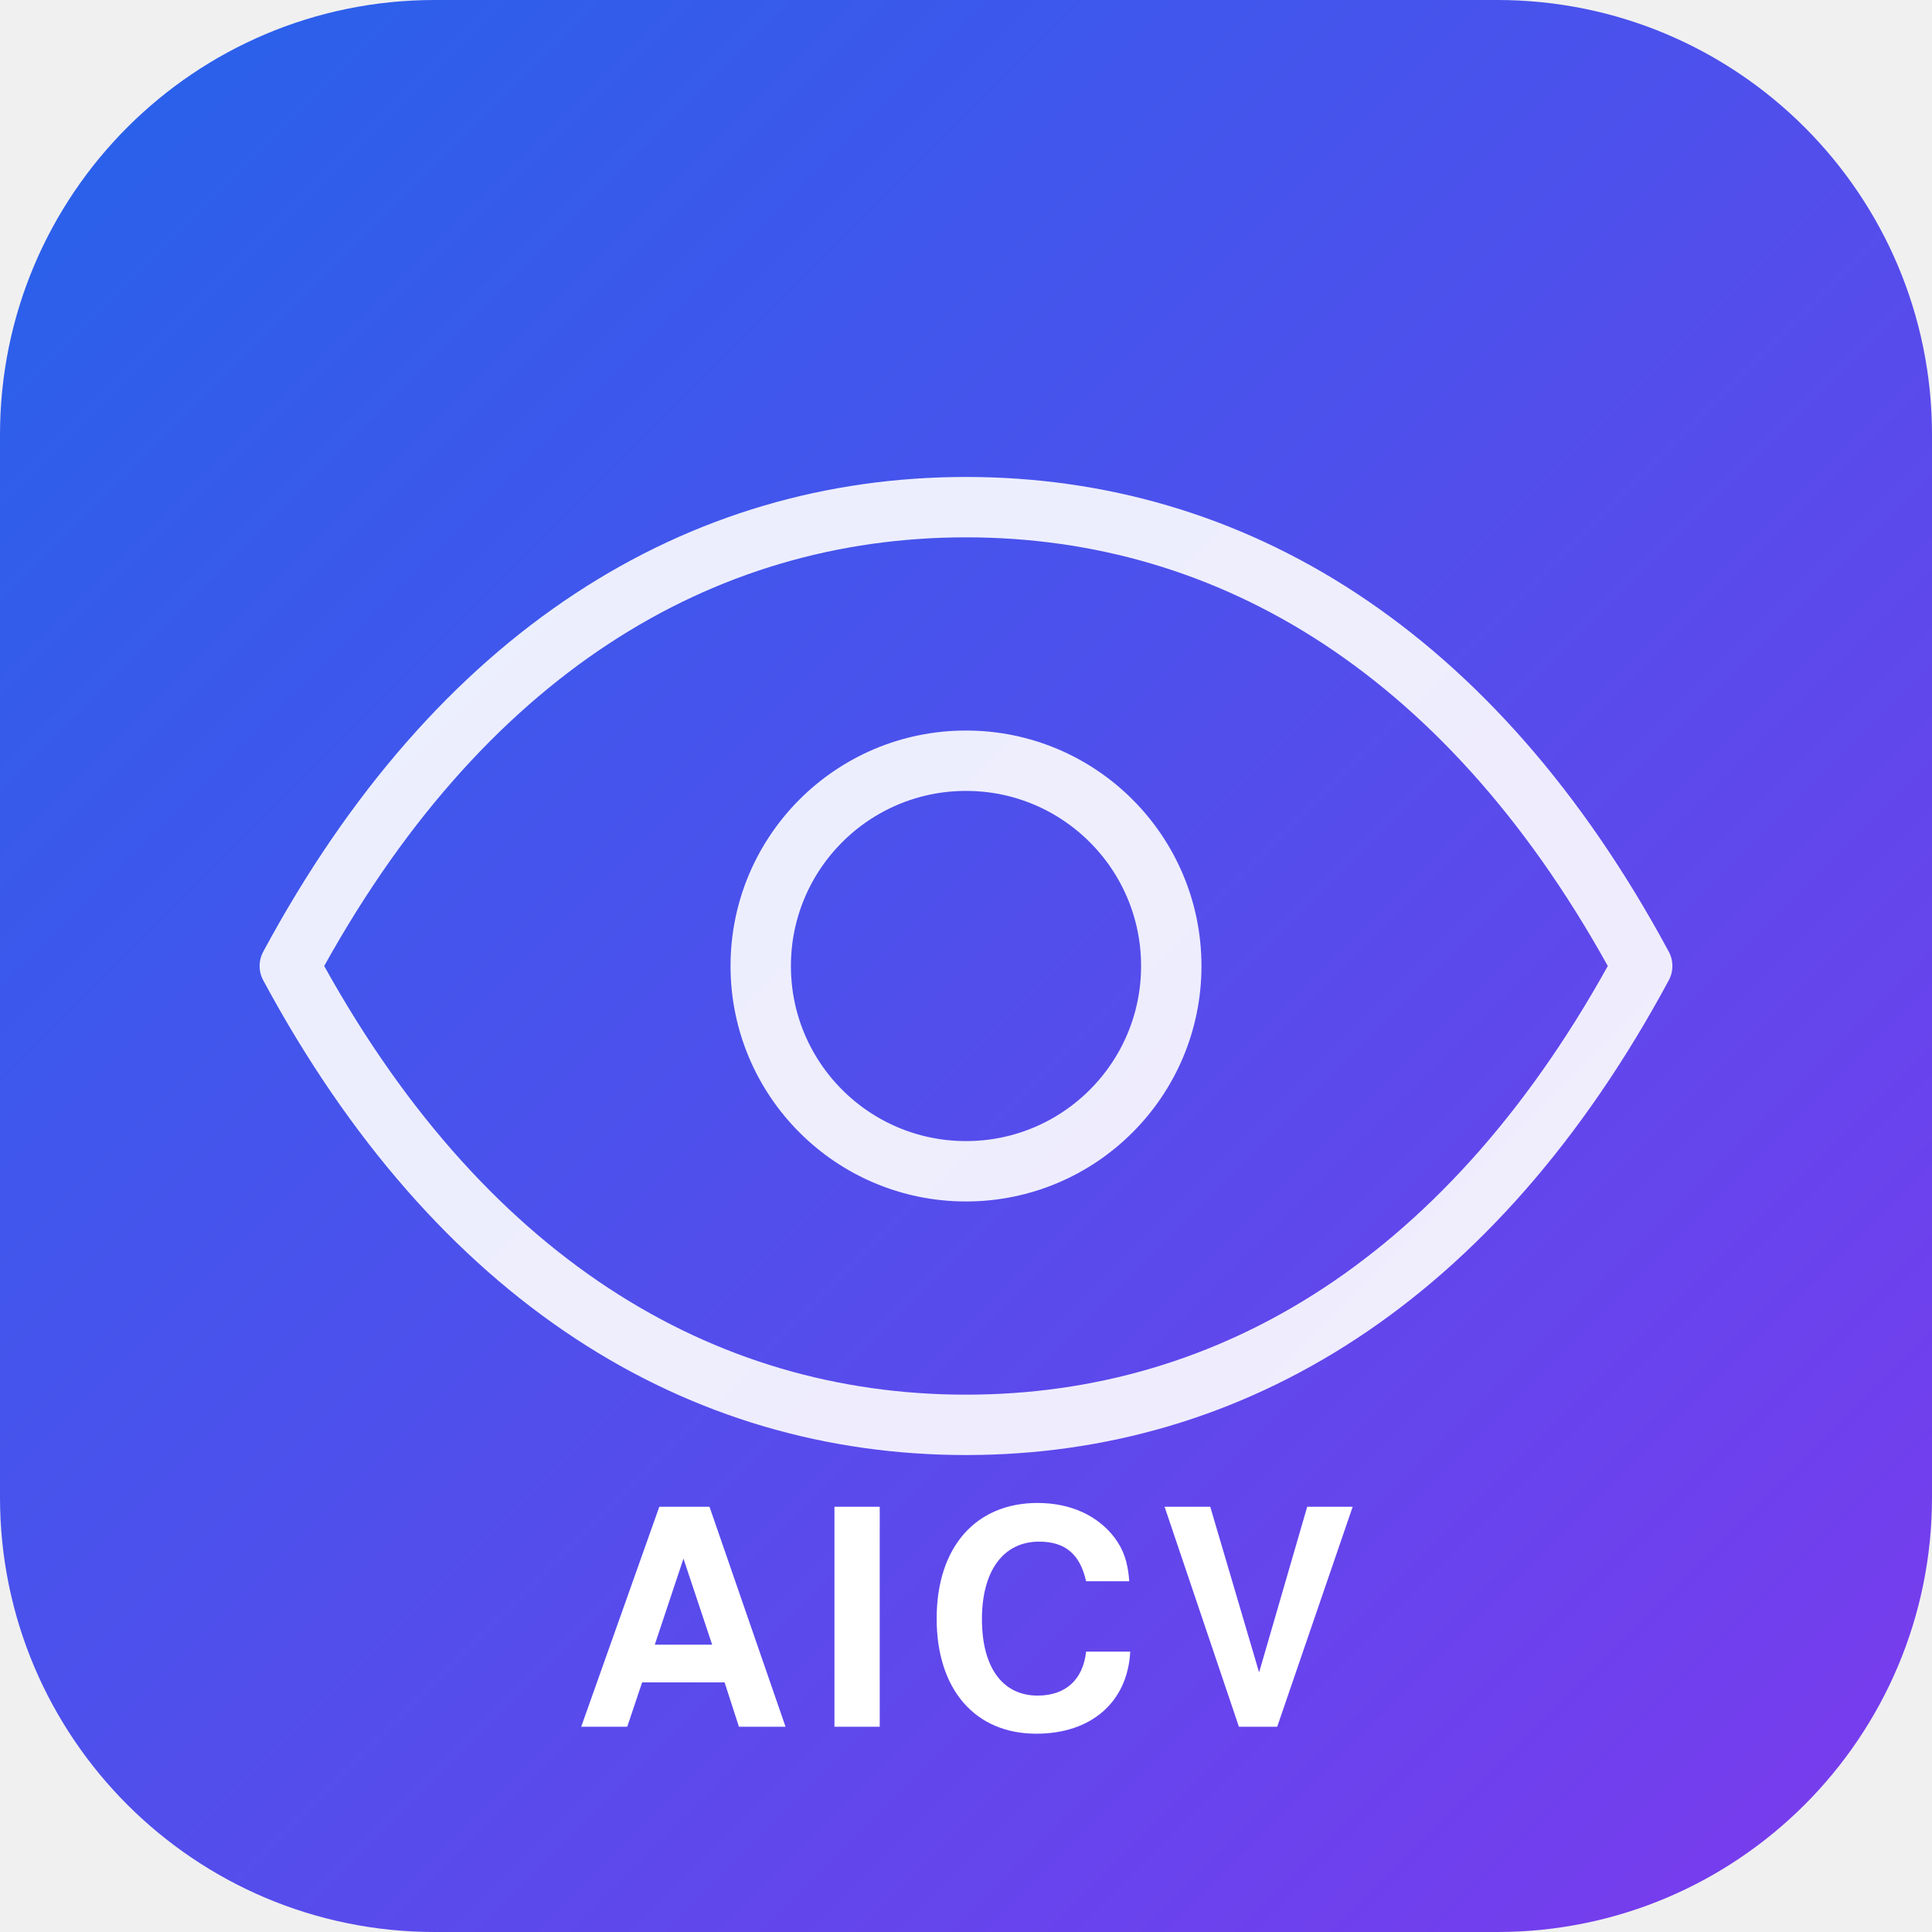
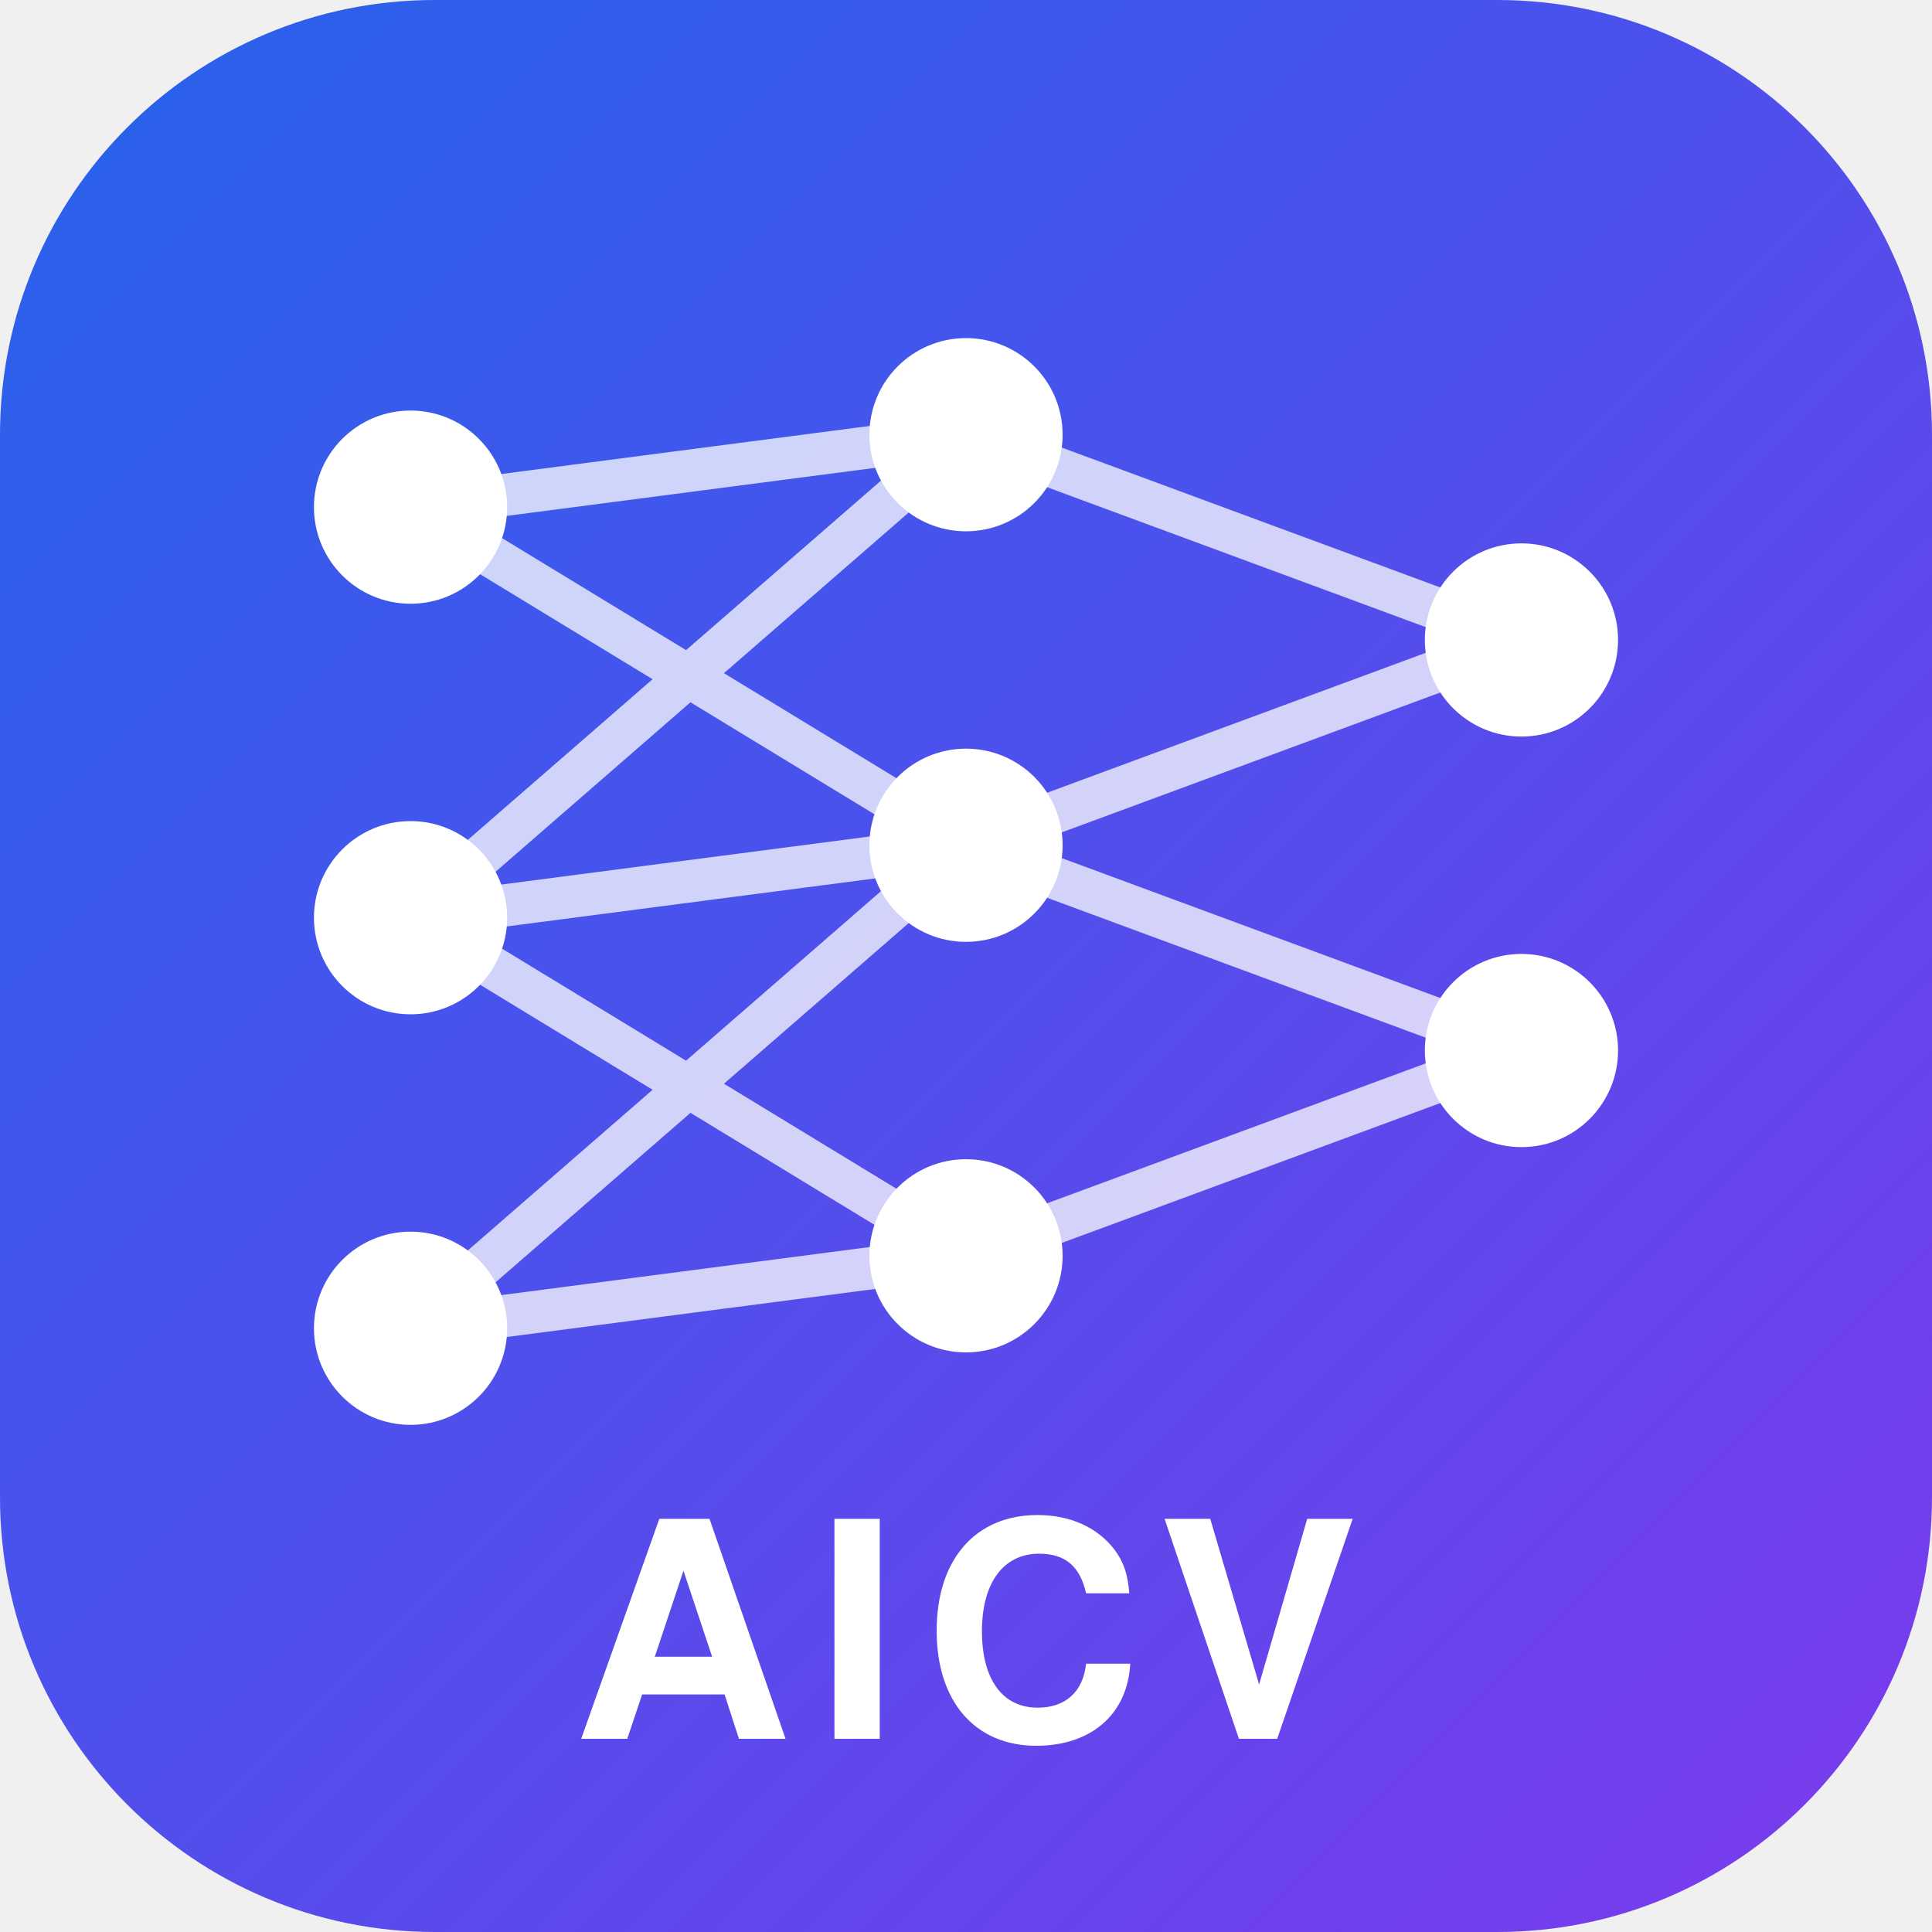
<svg xmlns="http://www.w3.org/2000/svg" viewBox="0 0 160 160" role="img" aria-label="AICV Lab">
  <defs>
    <linearGradient id="g" x1="0" y1="0" x2="1" y2="1">
      <stop offset="0" stop-color="#2563eb" />
      <stop offset="1" stop-color="#7c3aed" />
    </linearGradient>
  </defs>
  <rect width="160" height="160" rx="36" fill="url(#g)" />
-   <g fill="none" stroke="#fff" stroke-width="5" stroke-linecap="round" stroke-linejoin="round" opacity=".9">
-     <path d="M24 80c14-26 34-38 56-38s42 12 56 38c-14 26-34 38-56 38S38 106 24 80z" />
-     <circle cx="80" cy="80" r="17" />
+   <g stroke="#fff" stroke-width="3.5" stroke-linecap="round" opacity=".75">
+     <path d="M34 42L80 36M34 42L80 70M34 76L80 36M34 76L80 70M34 76L80 104M34 110L80 70M34 110L80 104M80 36L126 53M80 70L126 53M80 70L126 87M80 104L126 87" />
  </g>
-   <text x="80" y="143" text-anchor="middle" font-family="Helvetica, Arial, sans-serif" font-size="25" font-weight="700" fill="#fff" letter-spacing="2">AICV</text>
+   <g fill="#fff">
+     <circle cx="34" cy="42" r="8" />
+     <circle cx="34" cy="76" r="8" />
+     <circle cx="34" cy="110" r="8" />
+     <circle cx="80" cy="36" r="8" />
+     <circle cx="80" cy="70" r="8" />
+     <circle cx="80" cy="104" r="8" />
+     <circle cx="126" cy="53" r="8" />
+     <circle cx="126" cy="87" r="8" />
+   </g>
+   <text x="80" y="144" text-anchor="middle" font-family="Helvetica, Arial, sans-serif" font-size="25" font-weight="700" fill="#fff" letter-spacing="2">AICV</text>
</svg>
